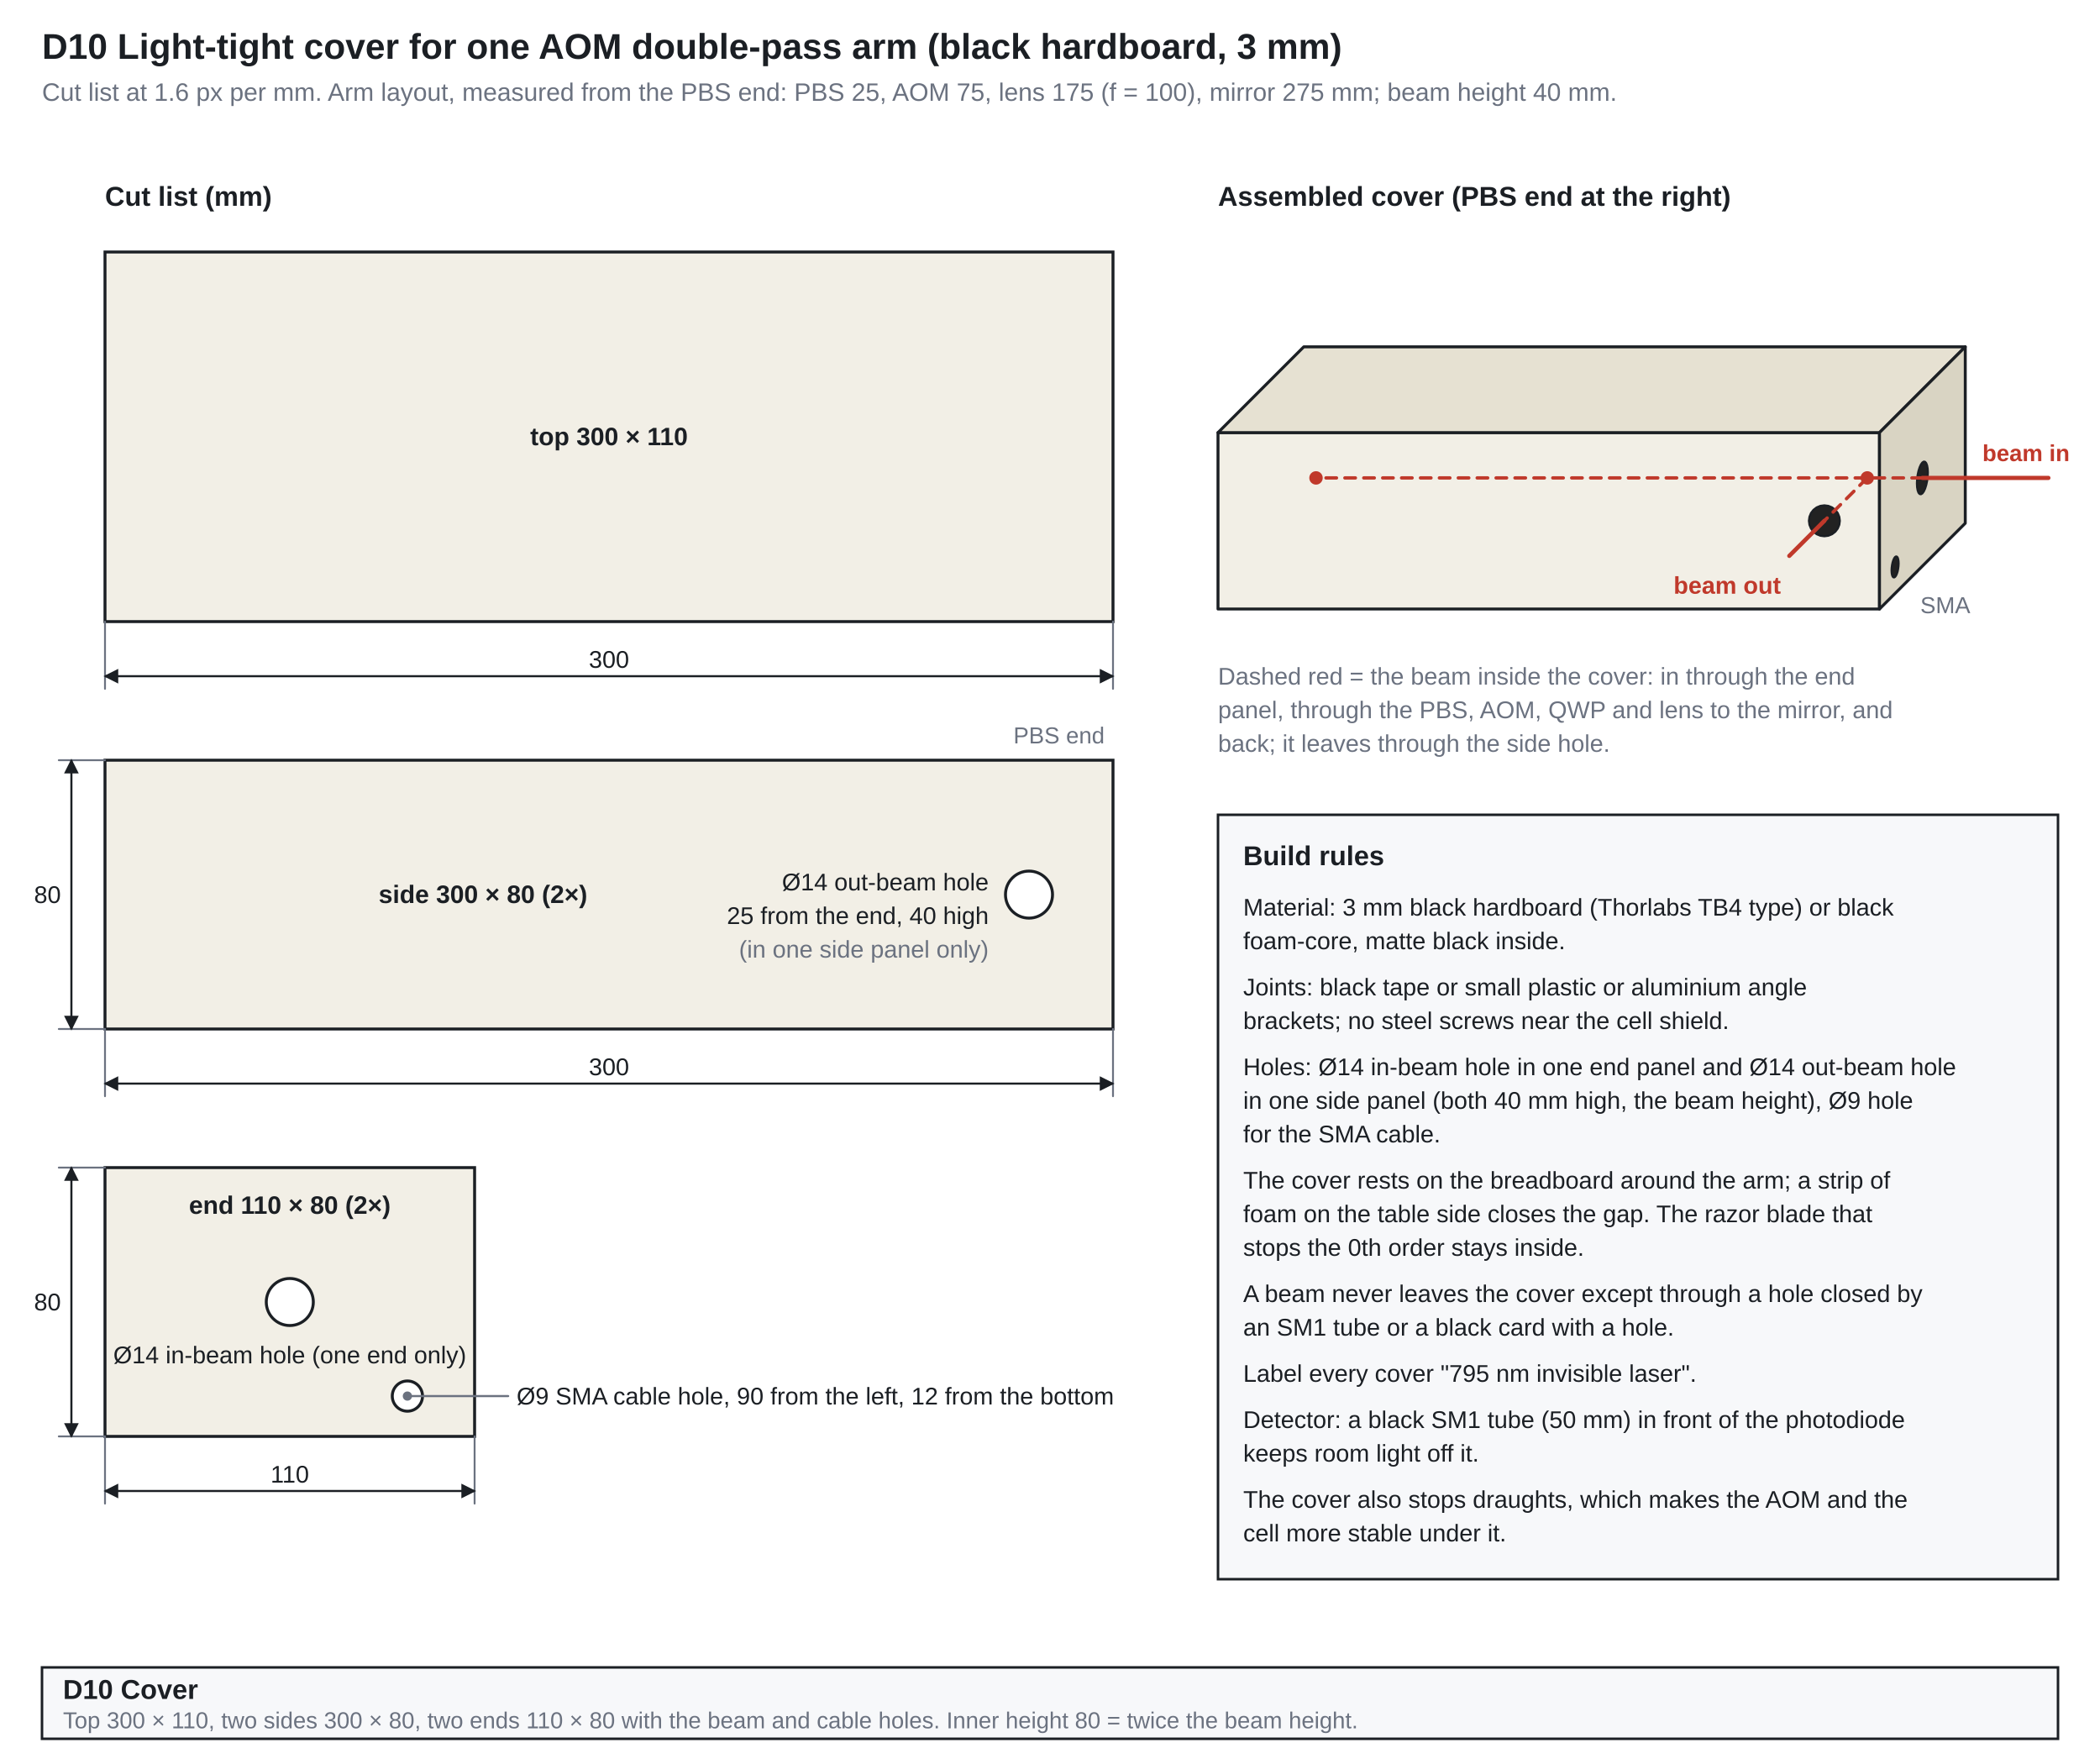
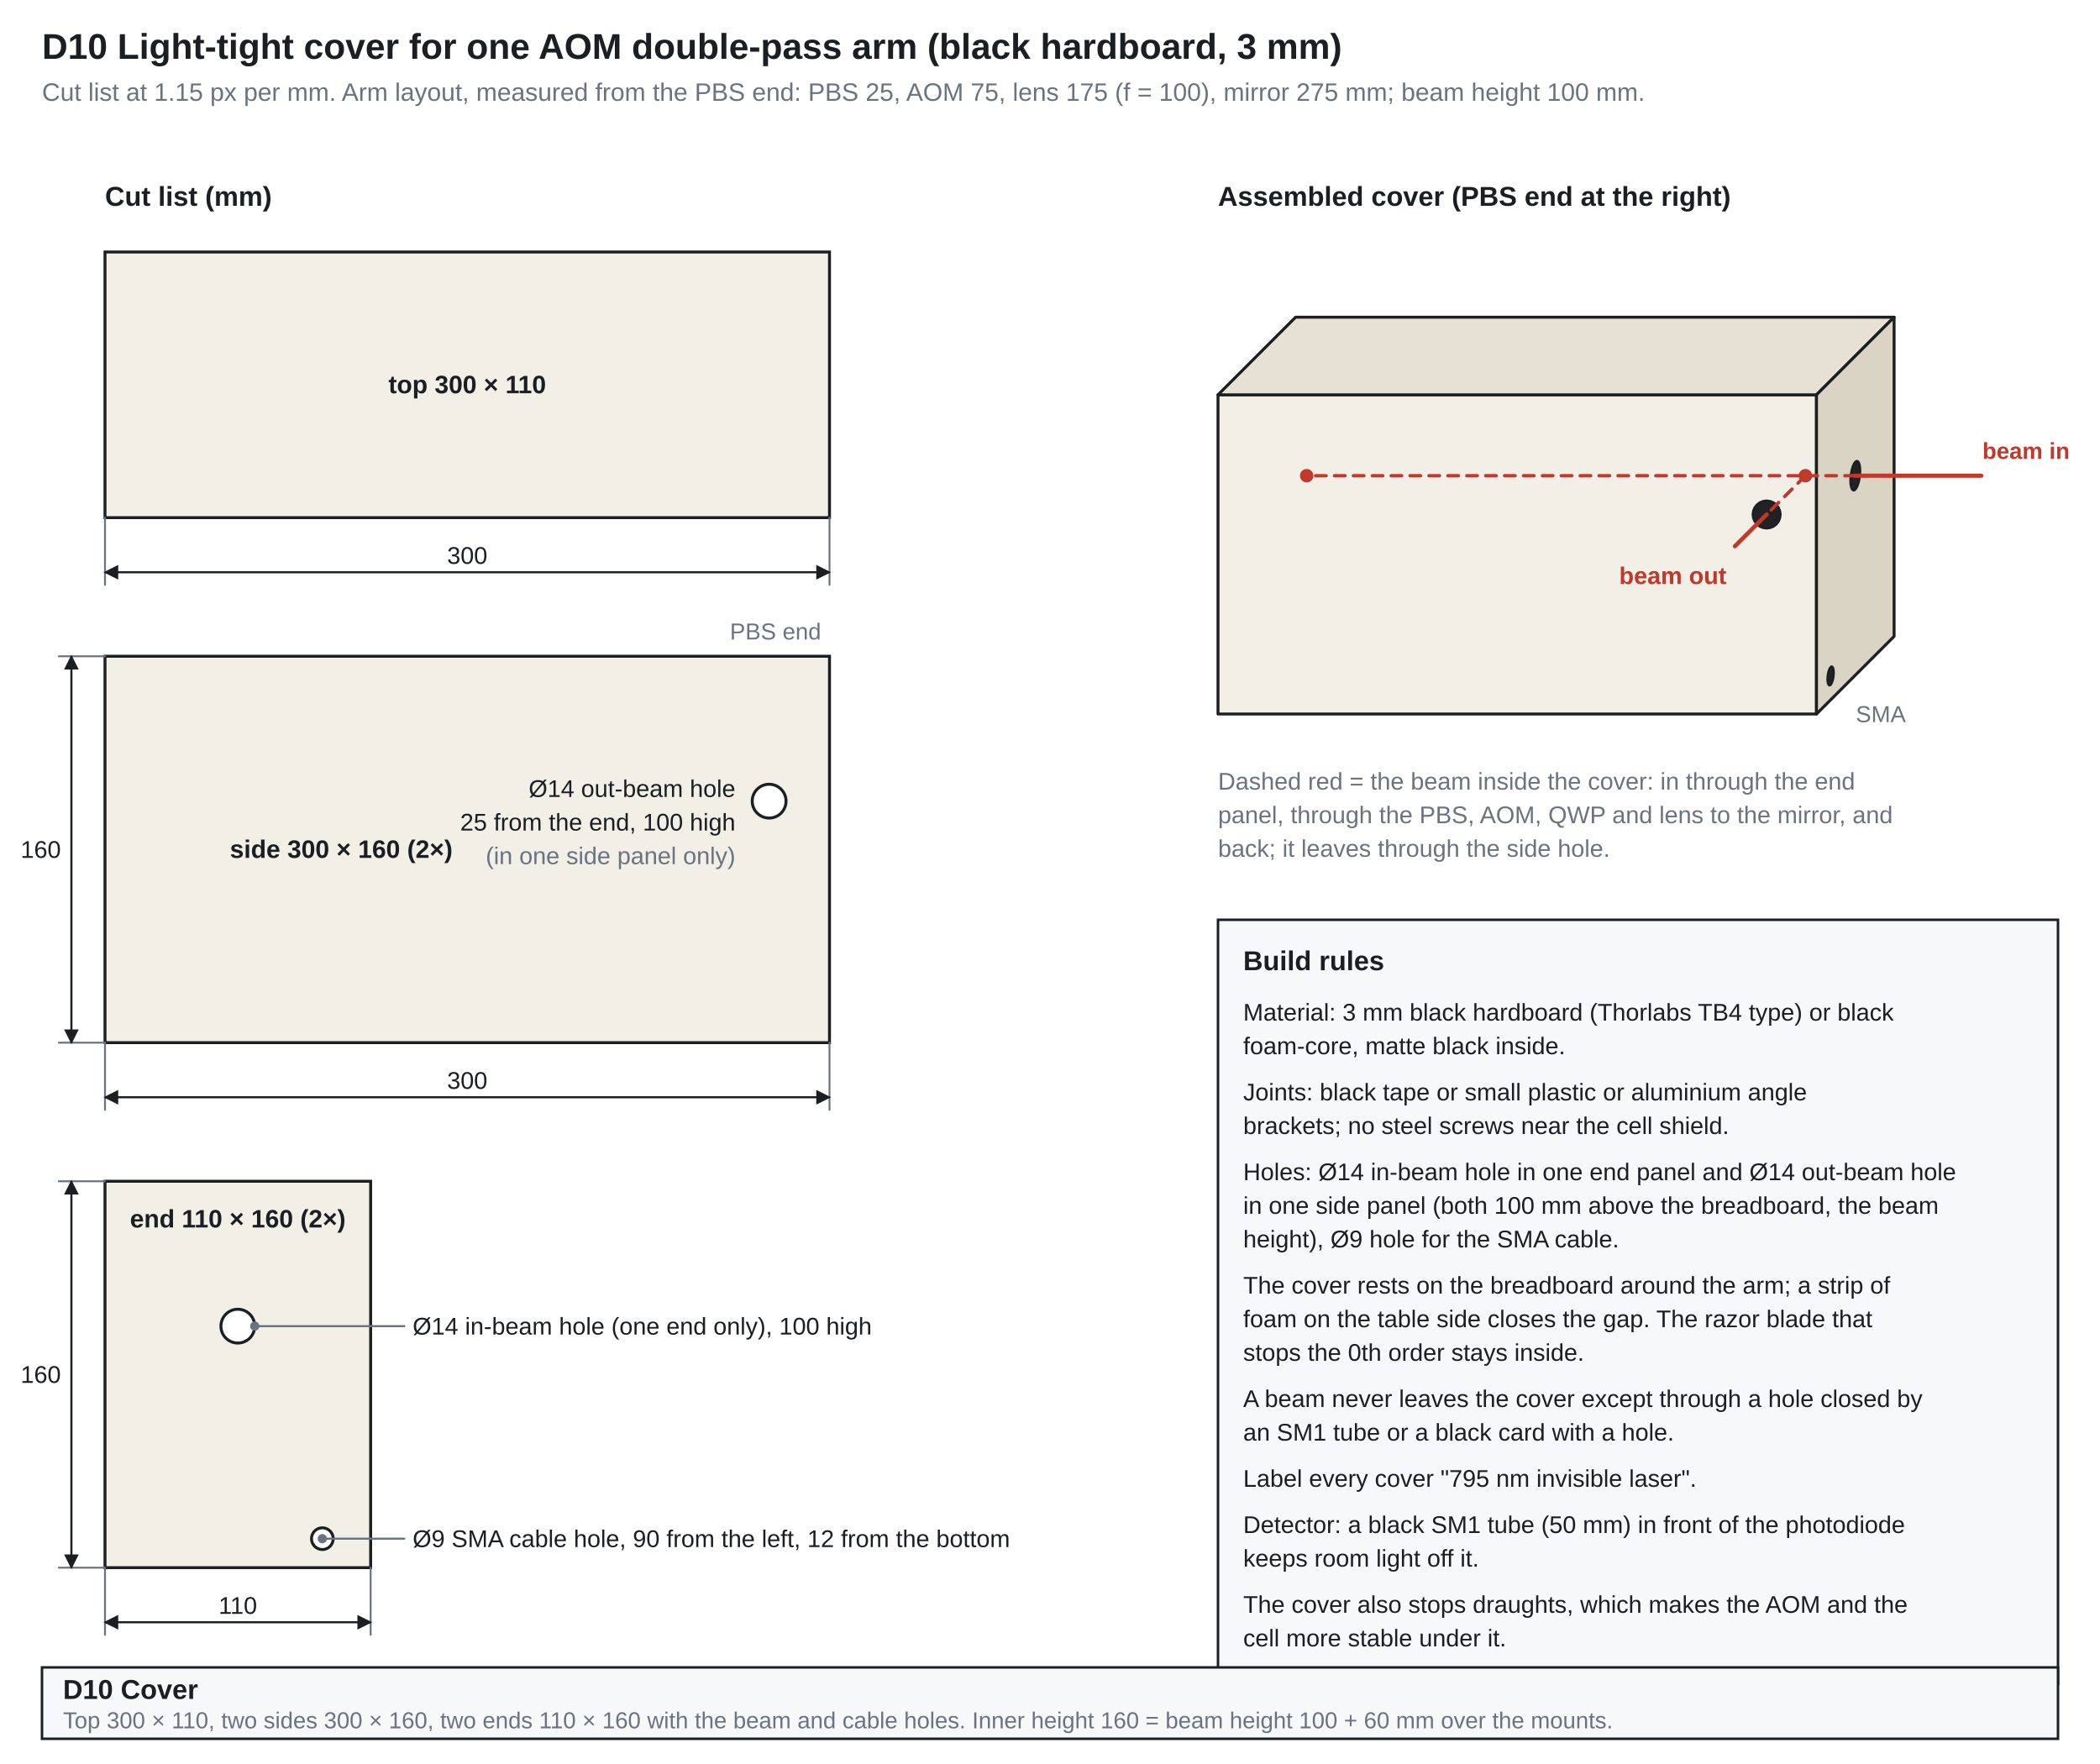
<svg xmlns="http://www.w3.org/2000/svg" viewBox="0 0 1000 840" role="img" aria-labelledby="t d" font-family="Segoe UI, Arial, Helvetica, sans-serif">
  <defs>
    <pattern id="hatch" width="6" height="6" patternUnits="userSpaceOnUse" patternTransform="rotate(45)">
      <line x1="0" y1="0" x2="0" y2="6" stroke="#555" stroke-width="1" />
    </pattern>
    <pattern id="hatchf" width="4" height="4" patternUnits="userSpaceOnUse" patternTransform="rotate(-45)">
      <line x1="0" y1="0" x2="0" y2="4" stroke="#888" stroke-width="0.8" />
    </pattern>
    <pattern id="dots" width="5" height="5" patternUnits="userSpaceOnUse">
      <circle cx="2" cy="2" r="0.8" fill="#999" />
    </pattern>
    <marker id="arr" viewBox="0 0 10 10" refX="9" refY="5" markerWidth="7" markerHeight="7" orient="auto-start-reverse">
      <path d="M0 0 L10 5 L0 10 z" fill="#1b1f24" />
    </marker>
    <marker id="arrg" viewBox="0 0 10 10" refX="9" refY="5" markerWidth="7" markerHeight="7" orient="auto-start-reverse">
      <path d="M0 0 L10 5 L0 10 z" fill="#6b7280" />
    </marker>
  </defs>
  <rect width="1000" height="840" fill="#ffffff" />
  <text x="20.00" y="28.00" font-size="17" text-anchor="start" fill="#1b1f24" font-weight="700">D10  Light-tight cover for one AOM double-pass arm (black hardboard, 3 mm)</text>
-   <text x="20.00" y="48.00" font-size="12" text-anchor="start" fill="#6b7280">Cut list at 1.6 px per mm. Arm layout, measured from the PBS end: PBS 25, AOM 75, lens 175 (f = 100), mirror 275 mm; beam height 40 mm.</text>
+   <text x="20.00" y="48.00" font-size="12" text-anchor="start" fill="#6b7280">Cut list at 1.15 px per mm. Arm layout, measured from the PBS end: PBS 25, AOM 75, lens 175 (f = 100), mirror 275 mm; beam height 100 mm.</text>
  <text x="50.00" y="98.00" font-size="13" text-anchor="start" fill="#1b1f24" font-weight="700">Cut list (mm)</text>
-   <rect x="50.00" y="120.00" width="480.00" height="176.00" rx="0" fill="#f2efe6" stroke="#1b1f24" stroke-width="1.4" />
-   <text x="290.00" y="212.00" font-size="12" text-anchor="middle" fill="#1b1f24" font-weight="700">top 300 × 110</text>
-   <line x1="50.00" y1="296.00" x2="50.00" y2="328.00" stroke="#6b7280" stroke-width="0.9" stroke-linecap="round" />
-   <line x1="530.00" y1="296.00" x2="530.00" y2="328.00" stroke="#6b7280" stroke-width="0.9" stroke-linecap="round" />
-   <line x1="50.00" y1="322.00" x2="530.00" y2="322.00" stroke="#1b1f24" stroke-width="1" marker-start="url(#arr)" marker-end="url(#arr)" />
-   <text x="290.00" y="318.00" font-size="11.5" text-anchor="middle" fill="#1b1f24">300</text>
-   <rect x="50.00" y="362.00" width="480.00" height="128.00" rx="0" fill="#f2efe6" stroke="#1b1f24" stroke-width="1.4" />
-   <text x="230.00" y="430.00" font-size="12" text-anchor="middle" fill="#1b1f24" font-weight="700">side 300 × 80 (2×)</text>
-   <circle cx="490.00" cy="426.00" r="11.20" fill="#fff" stroke="#1b1f24" stroke-width="1.4" />
-   <text x="470.80" y="424.00" font-size="11.5" text-anchor="end" fill="#1b1f24">Ø14 out-beam hole</text>
-   <text x="470.80" y="440.00" font-size="11.5" text-anchor="end" fill="#1b1f24">25 from the end, 40 high</text>
-   <text x="470.80" y="456.00" font-size="11.5" text-anchor="end" fill="#6b7280">(in one side panel only)</text>
-   <text x="526.00" y="354.00" font-size="11" text-anchor="end" fill="#6b7280">PBS end</text>
-   <line x1="50.00" y1="490.00" x2="50.00" y2="522.00" stroke="#6b7280" stroke-width="0.9" stroke-linecap="round" />
-   <line x1="530.00" y1="490.00" x2="530.00" y2="522.00" stroke="#6b7280" stroke-width="0.9" stroke-linecap="round" />
-   <line x1="50.00" y1="516.00" x2="530.00" y2="516.00" stroke="#1b1f24" stroke-width="1" marker-start="url(#arr)" marker-end="url(#arr)" />
-   <text x="290.00" y="512.00" font-size="11.5" text-anchor="middle" fill="#1b1f24">300</text>
-   <line x1="50.00" y1="362.00" x2="28.00" y2="362.00" stroke="#6b7280" stroke-width="0.9" stroke-linecap="round" />
-   <line x1="50.00" y1="490.00" x2="28.00" y2="490.00" stroke="#6b7280" stroke-width="0.9" stroke-linecap="round" />
-   <line x1="34.00" y1="362.00" x2="34.00" y2="490.00" stroke="#1b1f24" stroke-width="1" marker-start="url(#arr)" marker-end="url(#arr)" />
-   <text x="29.00" y="430.00" font-size="11.5" text-anchor="end" fill="#1b1f24">80</text>
-   <rect x="50.00" y="556.00" width="176.00" height="128.00" rx="0" fill="#f2efe6" stroke="#1b1f24" stroke-width="1.4" />
-   <text x="138.00" y="578.00" font-size="12" text-anchor="middle" fill="#1b1f24" font-weight="700">end 110 × 80 (2×)</text>
-   <circle cx="138.00" cy="620.00" r="11.20" fill="#fff" stroke="#1b1f24" stroke-width="1.4" />
-   <text x="138.00" y="649.20" font-size="11.5" text-anchor="middle" fill="#1b1f24">Ø14 in-beam hole (one end only)</text>
-   <circle cx="194.00" cy="664.80" r="7.20" fill="#fff" stroke="#1b1f24" stroke-width="1.4" />
-   <line x1="194.00" y1="664.80" x2="242.00" y2="664.80" stroke="#6b7280" stroke-width="1.0" stroke-linecap="round" />
-   <circle cx="194.00" cy="664.80" r="2.2" fill="#6b7280" />
-   <text x="246.00" y="668.80" font-size="11.5" text-anchor="start" fill="#1b1f24">Ø9 SMA cable hole, 90 from the left, 12 from the bottom</text>
-   <line x1="50.00" y1="684.00" x2="50.00" y2="716.00" stroke="#6b7280" stroke-width="0.9" stroke-linecap="round" />
-   <line x1="226.00" y1="684.00" x2="226.00" y2="716.00" stroke="#6b7280" stroke-width="0.9" stroke-linecap="round" />
-   <line x1="50.00" y1="710.00" x2="226.00" y2="710.00" stroke="#1b1f24" stroke-width="1" marker-start="url(#arr)" marker-end="url(#arr)" />
-   <text x="138.00" y="706.00" font-size="11.5" text-anchor="middle" fill="#1b1f24">110</text>
-   <line x1="50.00" y1="556.00" x2="28.00" y2="556.00" stroke="#6b7280" stroke-width="0.9" stroke-linecap="round" />
-   <line x1="50.00" y1="684.00" x2="28.00" y2="684.00" stroke="#6b7280" stroke-width="0.9" stroke-linecap="round" />
-   <line x1="34.00" y1="556.00" x2="34.00" y2="684.00" stroke="#1b1f24" stroke-width="1" marker-start="url(#arr)" marker-end="url(#arr)" />
-   <text x="29.00" y="624.00" font-size="11.5" text-anchor="end" fill="#1b1f24">80</text>
+   <rect x="50.00" y="120.00" width="345.00" height="126.50" rx="0" fill="#f2efe6" stroke="#1b1f24" stroke-width="1.4" />
+   <text x="222.50" y="187.25" font-size="12" text-anchor="middle" fill="#1b1f24" font-weight="700">top 300 × 110</text>
+   <line x1="50.00" y1="246.50" x2="50.00" y2="278.50" stroke="#6b7280" stroke-width="0.9" stroke-linecap="round" />
+   <line x1="395.00" y1="246.50" x2="395.00" y2="278.50" stroke="#6b7280" stroke-width="0.9" stroke-linecap="round" />
+   <line x1="50.00" y1="272.50" x2="395.00" y2="272.50" stroke="#1b1f24" stroke-width="1" marker-start="url(#arr)" marker-end="url(#arr)" />
+   <text x="222.50" y="268.50" font-size="11.5" text-anchor="middle" fill="#1b1f24">300</text>
+   <rect x="50.00" y="312.50" width="345.00" height="184.00" rx="0" fill="#f2efe6" stroke="#1b1f24" stroke-width="1.4" />
+   <text x="162.50" y="408.50" font-size="12" text-anchor="middle" fill="#1b1f24" font-weight="700">side 300 × 160 (2×)</text>
+   <circle cx="366.25" cy="381.50" r="8.05" fill="#fff" stroke="#1b1f24" stroke-width="1.4" />
+   <text x="350.20" y="379.50" font-size="11.5" text-anchor="end" fill="#1b1f24">Ø14 out-beam hole</text>
+   <text x="350.20" y="395.50" font-size="11.5" text-anchor="end" fill="#1b1f24">25 from the end, 100 high</text>
+   <text x="350.20" y="411.50" font-size="11.5" text-anchor="end" fill="#6b7280">(in one side panel only)</text>
+   <text x="391.00" y="304.50" font-size="11" text-anchor="end" fill="#6b7280">PBS end</text>
+   <line x1="50.00" y1="496.50" x2="50.00" y2="528.50" stroke="#6b7280" stroke-width="0.9" stroke-linecap="round" />
+   <line x1="395.00" y1="496.50" x2="395.00" y2="528.50" stroke="#6b7280" stroke-width="0.9" stroke-linecap="round" />
+   <line x1="50.00" y1="522.50" x2="395.00" y2="522.50" stroke="#1b1f24" stroke-width="1" marker-start="url(#arr)" marker-end="url(#arr)" />
+   <text x="222.50" y="518.50" font-size="11.5" text-anchor="middle" fill="#1b1f24">300</text>
+   <line x1="50.00" y1="312.50" x2="28.00" y2="312.50" stroke="#6b7280" stroke-width="0.9" stroke-linecap="round" />
+   <line x1="50.00" y1="496.50" x2="28.00" y2="496.50" stroke="#6b7280" stroke-width="0.9" stroke-linecap="round" />
+   <line x1="34.00" y1="312.50" x2="34.00" y2="496.50" stroke="#1b1f24" stroke-width="1" marker-start="url(#arr)" marker-end="url(#arr)" />
+   <text x="29.00" y="408.50" font-size="11.5" text-anchor="end" fill="#1b1f24">160</text>
+   <rect x="50.00" y="562.50" width="126.50" height="184.00" rx="0" fill="#f2efe6" stroke="#1b1f24" stroke-width="1.4" />
+   <text x="113.25" y="584.50" font-size="12" text-anchor="middle" fill="#1b1f24" font-weight="700">end 110 × 160 (2×)</text>
+   <circle cx="113.25" cy="631.50" r="8.05" fill="#fff" stroke="#1b1f24" stroke-width="1.4" />
+   <line x1="121.30" y1="631.50" x2="192.50" y2="631.50" stroke="#6b7280" stroke-width="1.0" stroke-linecap="round" />
+   <circle cx="121.30" cy="631.50" r="2.2" fill="#6b7280" />
+   <text x="196.50" y="635.50" font-size="11.5" text-anchor="start" fill="#1b1f24">Ø14 in-beam hole (one end only), 100 high</text>
+   <circle cx="153.50" cy="732.70" r="5.17" fill="#fff" stroke="#1b1f24" stroke-width="1.4" />
+   <line x1="153.50" y1="732.70" x2="192.50" y2="732.70" stroke="#6b7280" stroke-width="1.0" stroke-linecap="round" />
+   <circle cx="153.50" cy="732.70" r="2.2" fill="#6b7280" />
+   <text x="196.50" y="736.70" font-size="11.5" text-anchor="start" fill="#1b1f24">Ø9 SMA cable hole, 90 from the left, 12 from the bottom</text>
+   <line x1="50.00" y1="746.50" x2="50.00" y2="778.50" stroke="#6b7280" stroke-width="0.9" stroke-linecap="round" />
+   <line x1="176.50" y1="746.50" x2="176.50" y2="778.50" stroke="#6b7280" stroke-width="0.9" stroke-linecap="round" />
+   <line x1="50.00" y1="772.50" x2="176.50" y2="772.50" stroke="#1b1f24" stroke-width="1" marker-start="url(#arr)" marker-end="url(#arr)" />
+   <text x="113.25" y="768.50" font-size="11.5" text-anchor="middle" fill="#1b1f24">110</text>
+   <line x1="50.00" y1="562.50" x2="28.00" y2="562.50" stroke="#6b7280" stroke-width="0.9" stroke-linecap="round" />
+   <line x1="50.00" y1="746.50" x2="28.00" y2="746.50" stroke="#6b7280" stroke-width="0.9" stroke-linecap="round" />
+   <line x1="34.00" y1="562.50" x2="34.00" y2="746.50" stroke="#1b1f24" stroke-width="1" marker-start="url(#arr)" marker-end="url(#arr)" />
+   <text x="29.00" y="658.50" font-size="11.5" text-anchor="end" fill="#1b1f24">160</text>
  <text x="580.00" y="98.00" font-size="13" text-anchor="start" fill="#1b1f24" font-weight="700">Assembled cover (PBS end at the right)</text>
-   <polygon points="580.00,290.00 895.00,290.00 895.00,206.00 580.00,206.00" fill="#f2efe6" stroke="#1b1f24" stroke-width="1.4" stroke-linejoin="round" stroke-linecap="round" />
-   <polygon points="580.00,206.00 895.00,206.00 935.84,165.16 620.84,165.16" fill="#e6e1d2" stroke="#1b1f24" stroke-width="1.4" stroke-linejoin="round" stroke-linecap="round" />
-   <polygon points="895.00,290.00 935.84,249.16 935.84,165.16 895.00,206.00" fill="#d9d4c3" stroke="#1b1f24" stroke-width="1.4" stroke-linejoin="round" stroke-linecap="round" />
-   <polygon points="876.10,248.00 875.85,246.10 875.12,244.32 873.95,242.80 872.42,241.63 870.65,240.90 868.75,240.65 866.85,240.90 865.08,241.63 863.55,242.80 862.38,244.32 861.65,246.10 861.40,248.00 861.65,249.90 862.38,251.68 863.55,253.20 865.08,254.37 866.85,255.10 868.75,255.35 870.65,255.10 872.42,254.37 873.95,253.20 875.12,251.68 875.85,249.90" fill="#222" stroke="#1b1f24" stroke-width="1.0" stroke-linejoin="round" stroke-linecap="round" />
-   <polygon points="915.42,220.23 916.09,219.81 916.72,219.92 917.25,220.55 917.67,221.66 917.93,223.17 918.02,224.98 917.93,226.97 917.67,229.01 917.25,230.94 916.72,232.65 916.09,234.01 915.42,234.93 914.74,235.35 914.12,235.25 913.58,234.62 913.17,233.51 912.91,231.99 912.82,230.18 912.91,228.19 913.17,226.16 913.58,224.22 914.12,222.52 914.74,221.16" fill="#222" stroke="#1b1f24" stroke-width="1.0" stroke-linejoin="round" stroke-linecap="round" />
-   <polygon points="902.42,265.25 902.86,264.98 903.26,265.05 903.61,265.45 903.87,266.17 904.04,267.14 904.10,268.30 904.04,269.58 903.87,270.89 903.61,272.14 903.26,273.23 902.86,274.11 902.42,274.70 901.99,274.97 901.59,274.90 901.24,274.50 900.98,273.78 900.81,272.81 900.75,271.65 900.81,270.37 900.98,269.06 901.24,267.82 901.59,266.72 901.99,265.84" fill="#222" stroke="#1b1f24" stroke-width="1.0" stroke-linejoin="round" stroke-linecap="round" />
-   <line x1="975.42" y1="227.58" x2="915.42" y2="227.58" stroke="#c0392b" stroke-width="2.0" stroke-linecap="round" />
-   <line x1="915.42" y1="227.58" x2="626.67" y2="227.58" stroke="#c0392b" stroke-width="1.6" stroke-dasharray="5 4" stroke-linecap="round" />
-   <line x1="889.17" y1="227.58" x2="868.75" y2="248.00" stroke="#c0392b" stroke-width="1.6" stroke-dasharray="5 4" stroke-linecap="round" />
-   <line x1="868.75" y1="248.00" x2="852.04" y2="264.71" stroke="#c0392b" stroke-width="2.0" stroke-linecap="round" />
-   <circle cx="889.17" cy="227.58" r="3.2" fill="#c0392b" />
-   <circle cx="626.67" cy="227.58" r="3.2" fill="#c0392b" />
-   <text x="944.00" y="219.58" font-size="11" text-anchor="start" fill="#c0392b" font-weight="700">beam in</text>
-   <text x="848.04" y="282.71" font-size="11.5" text-anchor="end" fill="#c0392b" font-weight="700">beam out</text>
-   <text x="914.42" y="291.98" font-size="11" text-anchor="start" fill="#6b7280">SMA</text>
-   <text x="580.00" y="326.00" font-size="11.5" text-anchor="start" fill="#6b7280">Dashed red = the beam inside the cover: in through the end</text>
-   <text x="580.00" y="342.00" font-size="11.5" text-anchor="start" fill="#6b7280">panel, through the PBS, AOM, QWP and lens to the mirror, and</text>
-   <text x="580.00" y="358.00" font-size="11.5" text-anchor="start" fill="#6b7280">back; it leaves through the side hole.</text>
-   <rect x="580.00" y="388.00" width="400.00" height="364.00" rx="0" fill="#f7f8fa" stroke="#1b1f24" stroke-width="1.2" />
-   <text x="592.00" y="412.00" font-size="13" text-anchor="start" fill="#1b1f24" font-weight="700">Build rules</text>
-   <text x="592.00" y="436.00" font-size="11.5" text-anchor="start" fill="#1b1f24">Material: 3 mm black hardboard (Thorlabs TB4 type) or black</text>
-   <text x="592.00" y="452.00" font-size="11.5" text-anchor="start" fill="#1b1f24">foam-core, matte black inside.</text>
-   <text x="592.00" y="474.00" font-size="11.5" text-anchor="start" fill="#1b1f24">Joints: black tape or small plastic or aluminium angle</text>
-   <text x="592.00" y="490.00" font-size="11.5" text-anchor="start" fill="#1b1f24">brackets; no steel screws near the cell shield.</text>
-   <text x="592.00" y="512.00" font-size="11.5" text-anchor="start" fill="#1b1f24">Holes: Ø14 in-beam hole in one end panel and Ø14 out-beam hole</text>
-   <text x="592.00" y="528.00" font-size="11.5" text-anchor="start" fill="#1b1f24">in one side panel (both 40 mm high, the beam height), Ø9 hole</text>
-   <text x="592.00" y="544.00" font-size="11.5" text-anchor="start" fill="#1b1f24">for the SMA cable.</text>
-   <text x="592.00" y="566.00" font-size="11.5" text-anchor="start" fill="#1b1f24">The cover rests on the breadboard around the arm; a strip of</text>
-   <text x="592.00" y="582.00" font-size="11.5" text-anchor="start" fill="#1b1f24">foam on the table side closes the gap. The razor blade that</text>
-   <text x="592.00" y="598.00" font-size="11.5" text-anchor="start" fill="#1b1f24">stops the 0th order stays inside.</text>
-   <text x="592.00" y="620.00" font-size="11.5" text-anchor="start" fill="#1b1f24">A beam never leaves the cover except through a hole closed by</text>
-   <text x="592.00" y="636.00" font-size="11.5" text-anchor="start" fill="#1b1f24">an SM1 tube or a black card with a hole.</text>
-   <text x="592.00" y="658.00" font-size="11.5" text-anchor="start" fill="#1b1f24">Label every cover "795 nm invisible laser".</text>
-   <text x="592.00" y="680.00" font-size="11.5" text-anchor="start" fill="#1b1f24">Detector: a black SM1 tube (50 mm) in front of the photodiode</text>
-   <text x="592.00" y="696.00" font-size="11.5" text-anchor="start" fill="#1b1f24">keeps room light off it.</text>
-   <text x="592.00" y="718.00" font-size="11.5" text-anchor="start" fill="#1b1f24">The cover also stops draughts, which makes the AOM and the</text>
-   <text x="592.00" y="734.00" font-size="11.5" text-anchor="start" fill="#1b1f24">cell more stable under it.</text>
+   <polygon points="580.00,340.00 865.00,340.00 865.00,188.00 580.00,188.00" fill="#f2efe6" stroke="#1b1f24" stroke-width="1.4" stroke-linejoin="round" stroke-linecap="round" />
+   <polygon points="580.00,188.00 865.00,188.00 901.95,151.05 616.95,151.05" fill="#e6e1d2" stroke="#1b1f24" stroke-width="1.4" stroke-linejoin="round" stroke-linecap="round" />
+   <polygon points="865.00,340.00 901.95,303.05 901.95,151.05 865.00,188.00" fill="#d9d4c3" stroke="#1b1f24" stroke-width="1.4" stroke-linejoin="round" stroke-linecap="round" />
+   <polygon points="847.90,245.00 847.67,243.28 847.01,241.68 845.95,240.30 844.58,239.24 842.97,238.58 841.25,238.35 839.53,238.58 837.92,239.24 836.55,240.30 835.49,241.68 834.83,243.28 834.60,245.00 834.83,246.72 835.49,248.32 836.55,249.70 837.92,250.76 839.53,251.42 841.25,251.65 842.97,251.42 844.58,250.76 845.95,249.70 847.01,248.32 847.67,246.72" fill="#222" stroke="#1b1f24" stroke-width="1.0" stroke-linejoin="round" stroke-linecap="round" />
+   <polygon points="883.47,219.88 884.08,219.50 884.65,219.59 885.14,220.16 885.51,221.17 885.74,222.53 885.82,224.18 885.74,225.98 885.51,227.82 885.14,229.57 884.65,231.11 884.08,232.34 883.47,233.18 882.86,233.56 882.30,233.46 881.81,232.89 881.44,231.89 881.20,230.52 881.12,228.88 881.20,227.08 881.44,225.24 881.81,223.49 882.30,221.94 882.86,220.71" fill="#222" stroke="#1b1f24" stroke-width="1.0" stroke-linejoin="round" stroke-linecap="round" />
+   <polygon points="871.72,317.61 872.11,317.36 872.47,317.42 872.79,317.79 873.03,318.44 873.18,319.32 873.23,320.37 873.18,321.53 873.03,322.71 872.79,323.84 872.47,324.83 872.11,325.62 871.72,326.16 871.33,326.40 870.96,326.34 870.65,325.97 870.41,325.33 870.26,324.45 870.21,323.39 870.26,322.24 870.41,321.05 870.65,319.93 870.96,318.94 871.33,318.14" fill="#222" stroke="#1b1f24" stroke-width="1.0" stroke-linejoin="round" stroke-linecap="round" />
+   <line x1="943.47" y1="226.53" x2="883.47" y2="226.53" stroke="#c0392b" stroke-width="2.0" stroke-linecap="round" />
+   <line x1="883.47" y1="226.53" x2="622.22" y2="226.53" stroke="#c0392b" stroke-width="1.6" stroke-dasharray="5 4" stroke-linecap="round" />
+   <line x1="859.72" y1="226.53" x2="841.25" y2="245.00" stroke="#c0392b" stroke-width="1.6" stroke-dasharray="5 4" stroke-linecap="round" />
+   <line x1="841.25" y1="245.00" x2="826.14" y2="260.11" stroke="#c0392b" stroke-width="2.0" stroke-linecap="round" />
+   <circle cx="859.72" cy="226.53" r="3.2" fill="#c0392b" />
+   <circle cx="622.22" cy="226.53" r="3.2" fill="#c0392b" />
+   <text x="944.00" y="218.53" font-size="11" text-anchor="start" fill="#c0392b" font-weight="700">beam in</text>
+   <text x="822.14" y="278.11" font-size="11.5" text-anchor="end" fill="#c0392b" font-weight="700">beam out</text>
+   <text x="883.72" y="343.88" font-size="11" text-anchor="start" fill="#6b7280">SMA</text>
+   <text x="580.00" y="376.00" font-size="11.5" text-anchor="start" fill="#6b7280">Dashed red = the beam inside the cover: in through the end</text>
+   <text x="580.00" y="392.00" font-size="11.5" text-anchor="start" fill="#6b7280">panel, through the PBS, AOM, QWP and lens to the mirror, and</text>
+   <text x="580.00" y="408.00" font-size="11.5" text-anchor="start" fill="#6b7280">back; it leaves through the side hole.</text>
+   <rect x="580.00" y="438.00" width="400.00" height="364.00" rx="0" fill="#f7f8fa" stroke="#1b1f24" stroke-width="1.2" />
+   <text x="592.00" y="462.00" font-size="13" text-anchor="start" fill="#1b1f24" font-weight="700">Build rules</text>
+   <text x="592.00" y="486.00" font-size="11.5" text-anchor="start" fill="#1b1f24">Material: 3 mm black hardboard (Thorlabs TB4 type) or black</text>
+   <text x="592.00" y="502.00" font-size="11.5" text-anchor="start" fill="#1b1f24">foam-core, matte black inside.</text>
+   <text x="592.00" y="524.00" font-size="11.5" text-anchor="start" fill="#1b1f24">Joints: black tape or small plastic or aluminium angle</text>
+   <text x="592.00" y="540.00" font-size="11.5" text-anchor="start" fill="#1b1f24">brackets; no steel screws near the cell shield.</text>
+   <text x="592.00" y="562.00" font-size="11.5" text-anchor="start" fill="#1b1f24">Holes: Ø14 in-beam hole in one end panel and Ø14 out-beam hole</text>
+   <text x="592.00" y="578.00" font-size="11.5" text-anchor="start" fill="#1b1f24">in one side panel (both 100 mm above the breadboard, the beam</text>
+   <text x="592.00" y="594.00" font-size="11.5" text-anchor="start" fill="#1b1f24">height), Ø9 hole for the SMA cable.</text>
+   <text x="592.00" y="616.00" font-size="11.5" text-anchor="start" fill="#1b1f24">The cover rests on the breadboard around the arm; a strip of</text>
+   <text x="592.00" y="632.00" font-size="11.5" text-anchor="start" fill="#1b1f24">foam on the table side closes the gap. The razor blade that</text>
+   <text x="592.00" y="648.00" font-size="11.5" text-anchor="start" fill="#1b1f24">stops the 0th order stays inside.</text>
+   <text x="592.00" y="670.00" font-size="11.5" text-anchor="start" fill="#1b1f24">A beam never leaves the cover except through a hole closed by</text>
+   <text x="592.00" y="686.00" font-size="11.5" text-anchor="start" fill="#1b1f24">an SM1 tube or a black card with a hole.</text>
+   <text x="592.00" y="708.00" font-size="11.5" text-anchor="start" fill="#1b1f24">Label every cover "795 nm invisible laser".</text>
+   <text x="592.00" y="730.00" font-size="11.5" text-anchor="start" fill="#1b1f24">Detector: a black SM1 tube (50 mm) in front of the photodiode</text>
+   <text x="592.00" y="746.00" font-size="11.5" text-anchor="start" fill="#1b1f24">keeps room light off it.</text>
+   <text x="592.00" y="768.00" font-size="11.5" text-anchor="start" fill="#1b1f24">The cover also stops draughts, which makes the AOM and the</text>
+   <text x="592.00" y="784.00" font-size="11.5" text-anchor="start" fill="#1b1f24">cell more stable under it.</text>
  <rect x="20.00" y="794.00" width="960.00" height="34.00" rx="0" fill="#f7f8fa" stroke="#1b1f24" stroke-width="1.2" />
  <text x="30.00" y="809.00" font-size="13" text-anchor="start" fill="#1b1f24" font-weight="700">D10  Cover</text>
-   <text x="30.00" y="823.00" font-size="11" text-anchor="start" fill="#6b7280">Top 300 × 110, two sides 300 × 80, two ends 110 × 80 with the beam and cable holes. Inner height 80 = twice the beam height.</text>
+   <text x="30.00" y="823.00" font-size="11" text-anchor="start" fill="#6b7280">Top 300 × 110, two sides 300 × 160, two ends 110 × 160 with the beam and cable holes. Inner height 160 = beam height 100 + 60 mm over the mounts.</text>
</svg>
